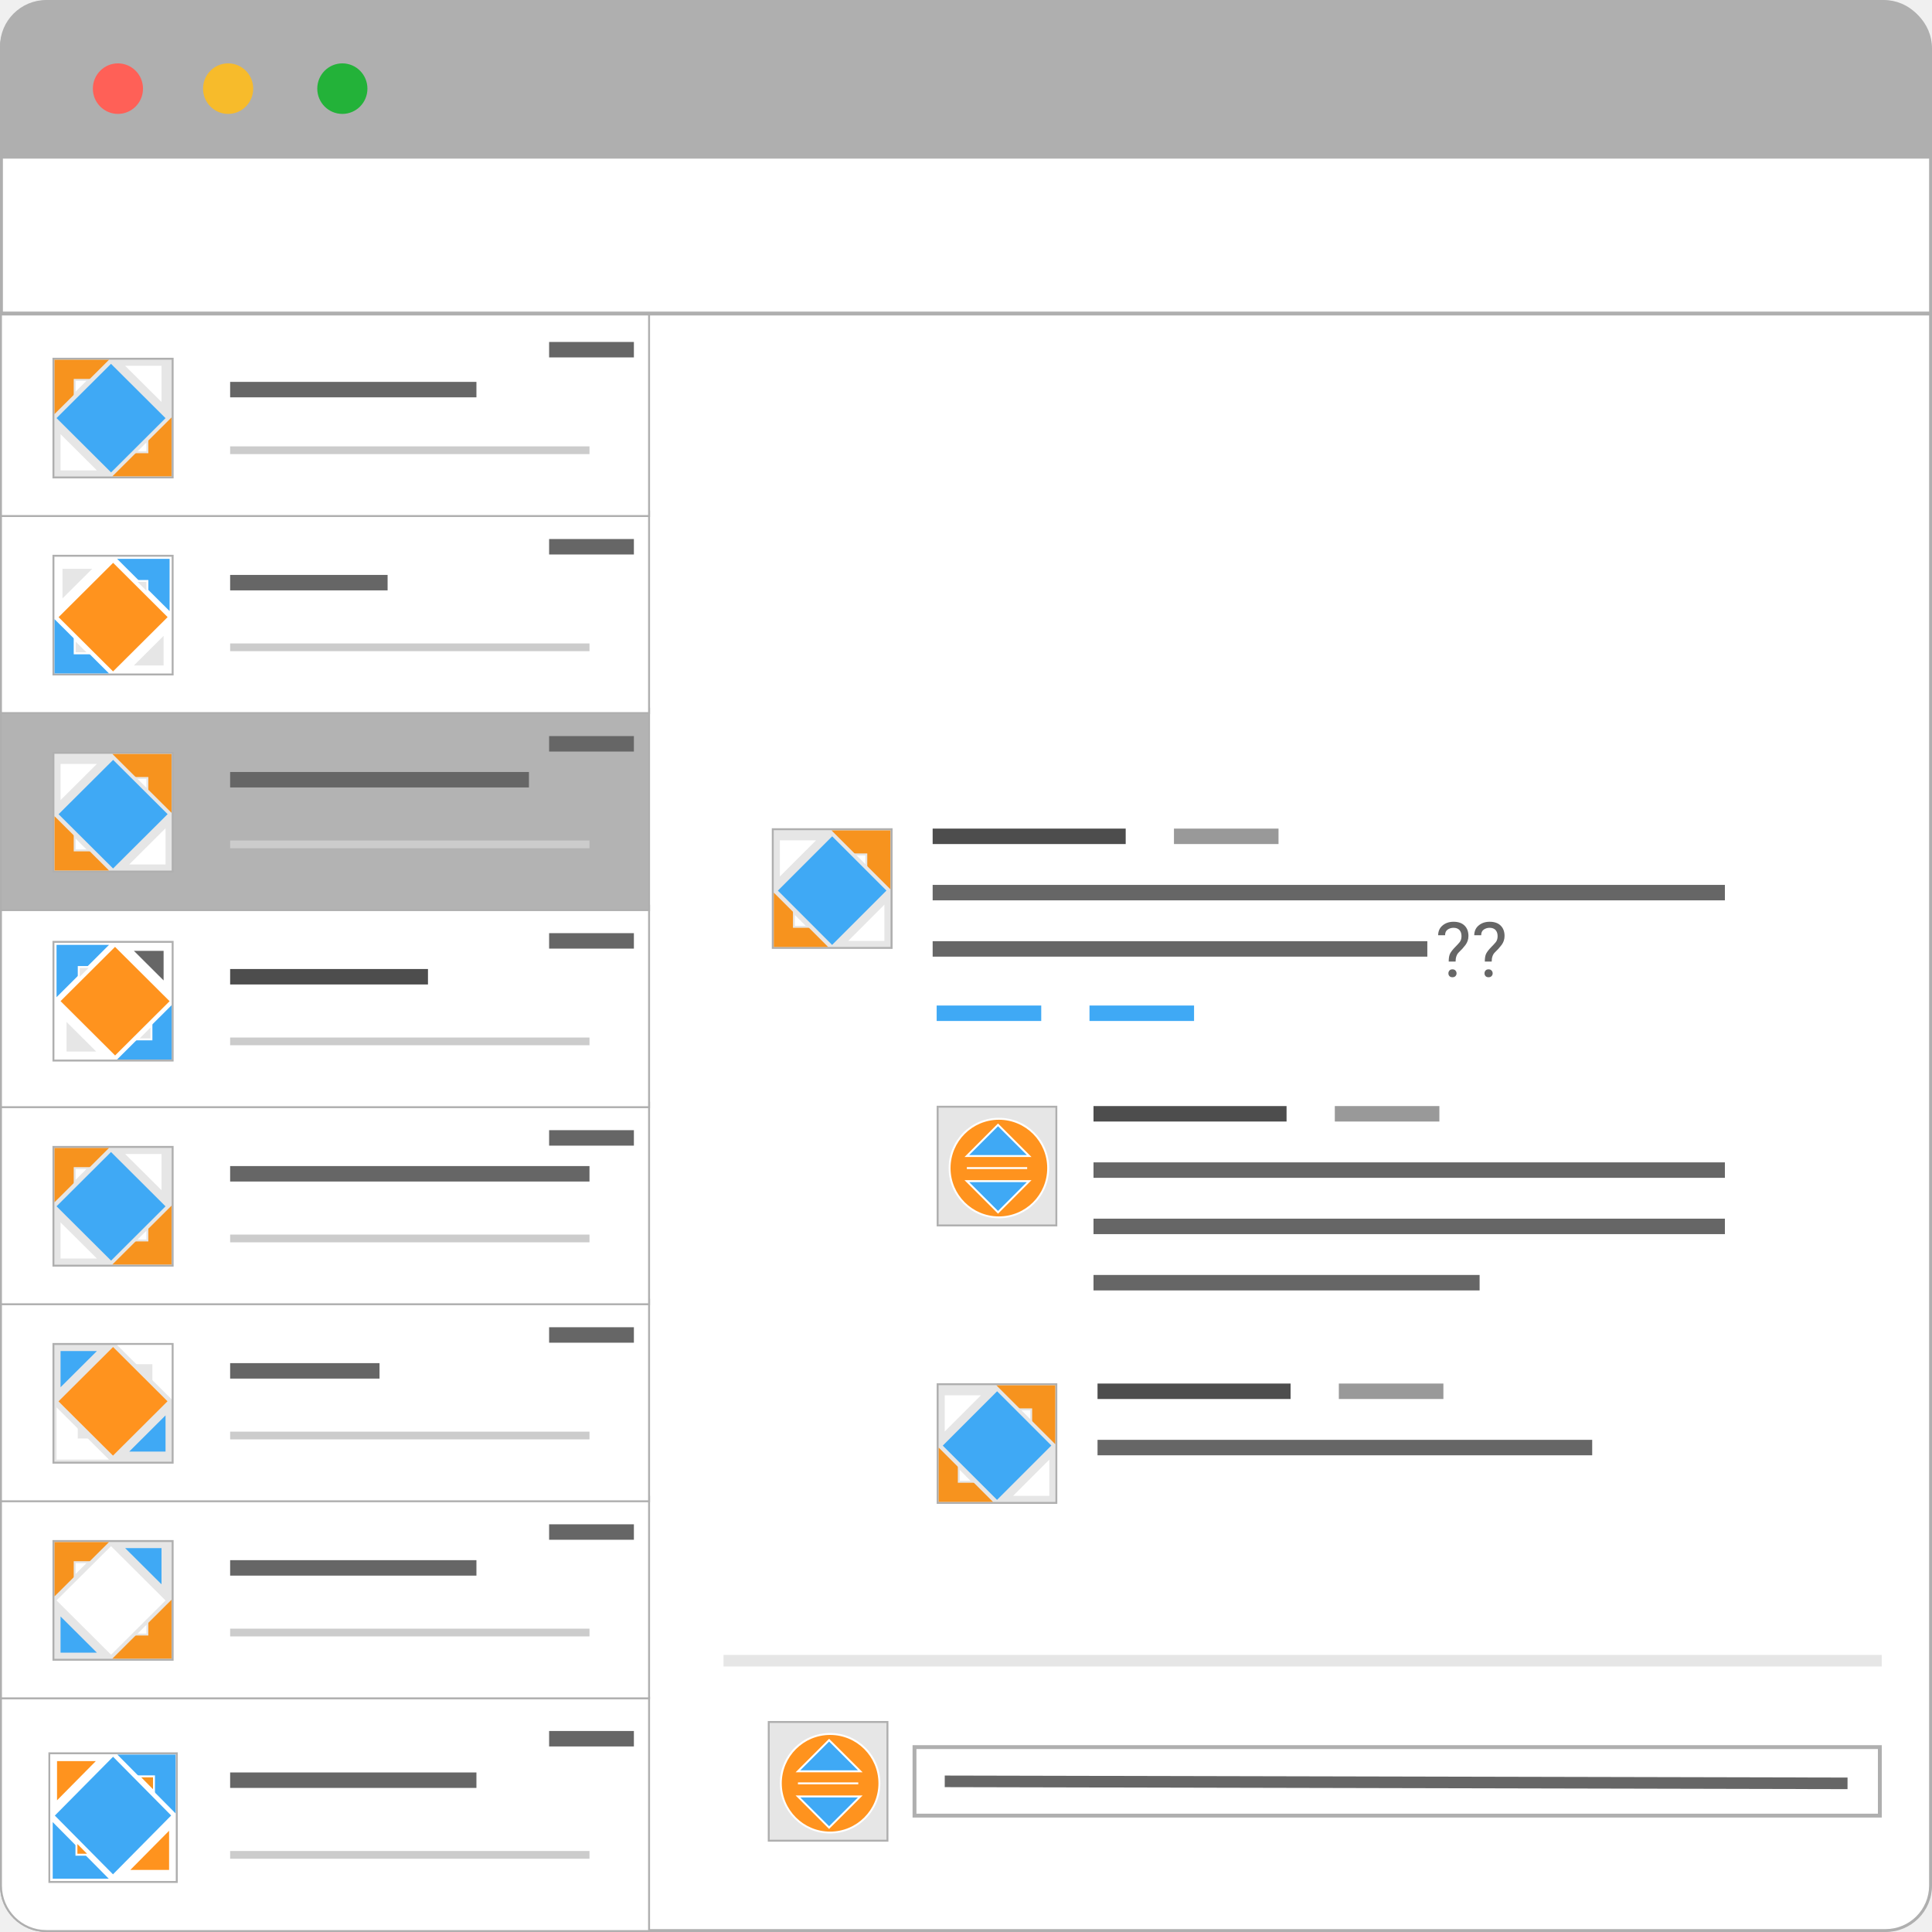
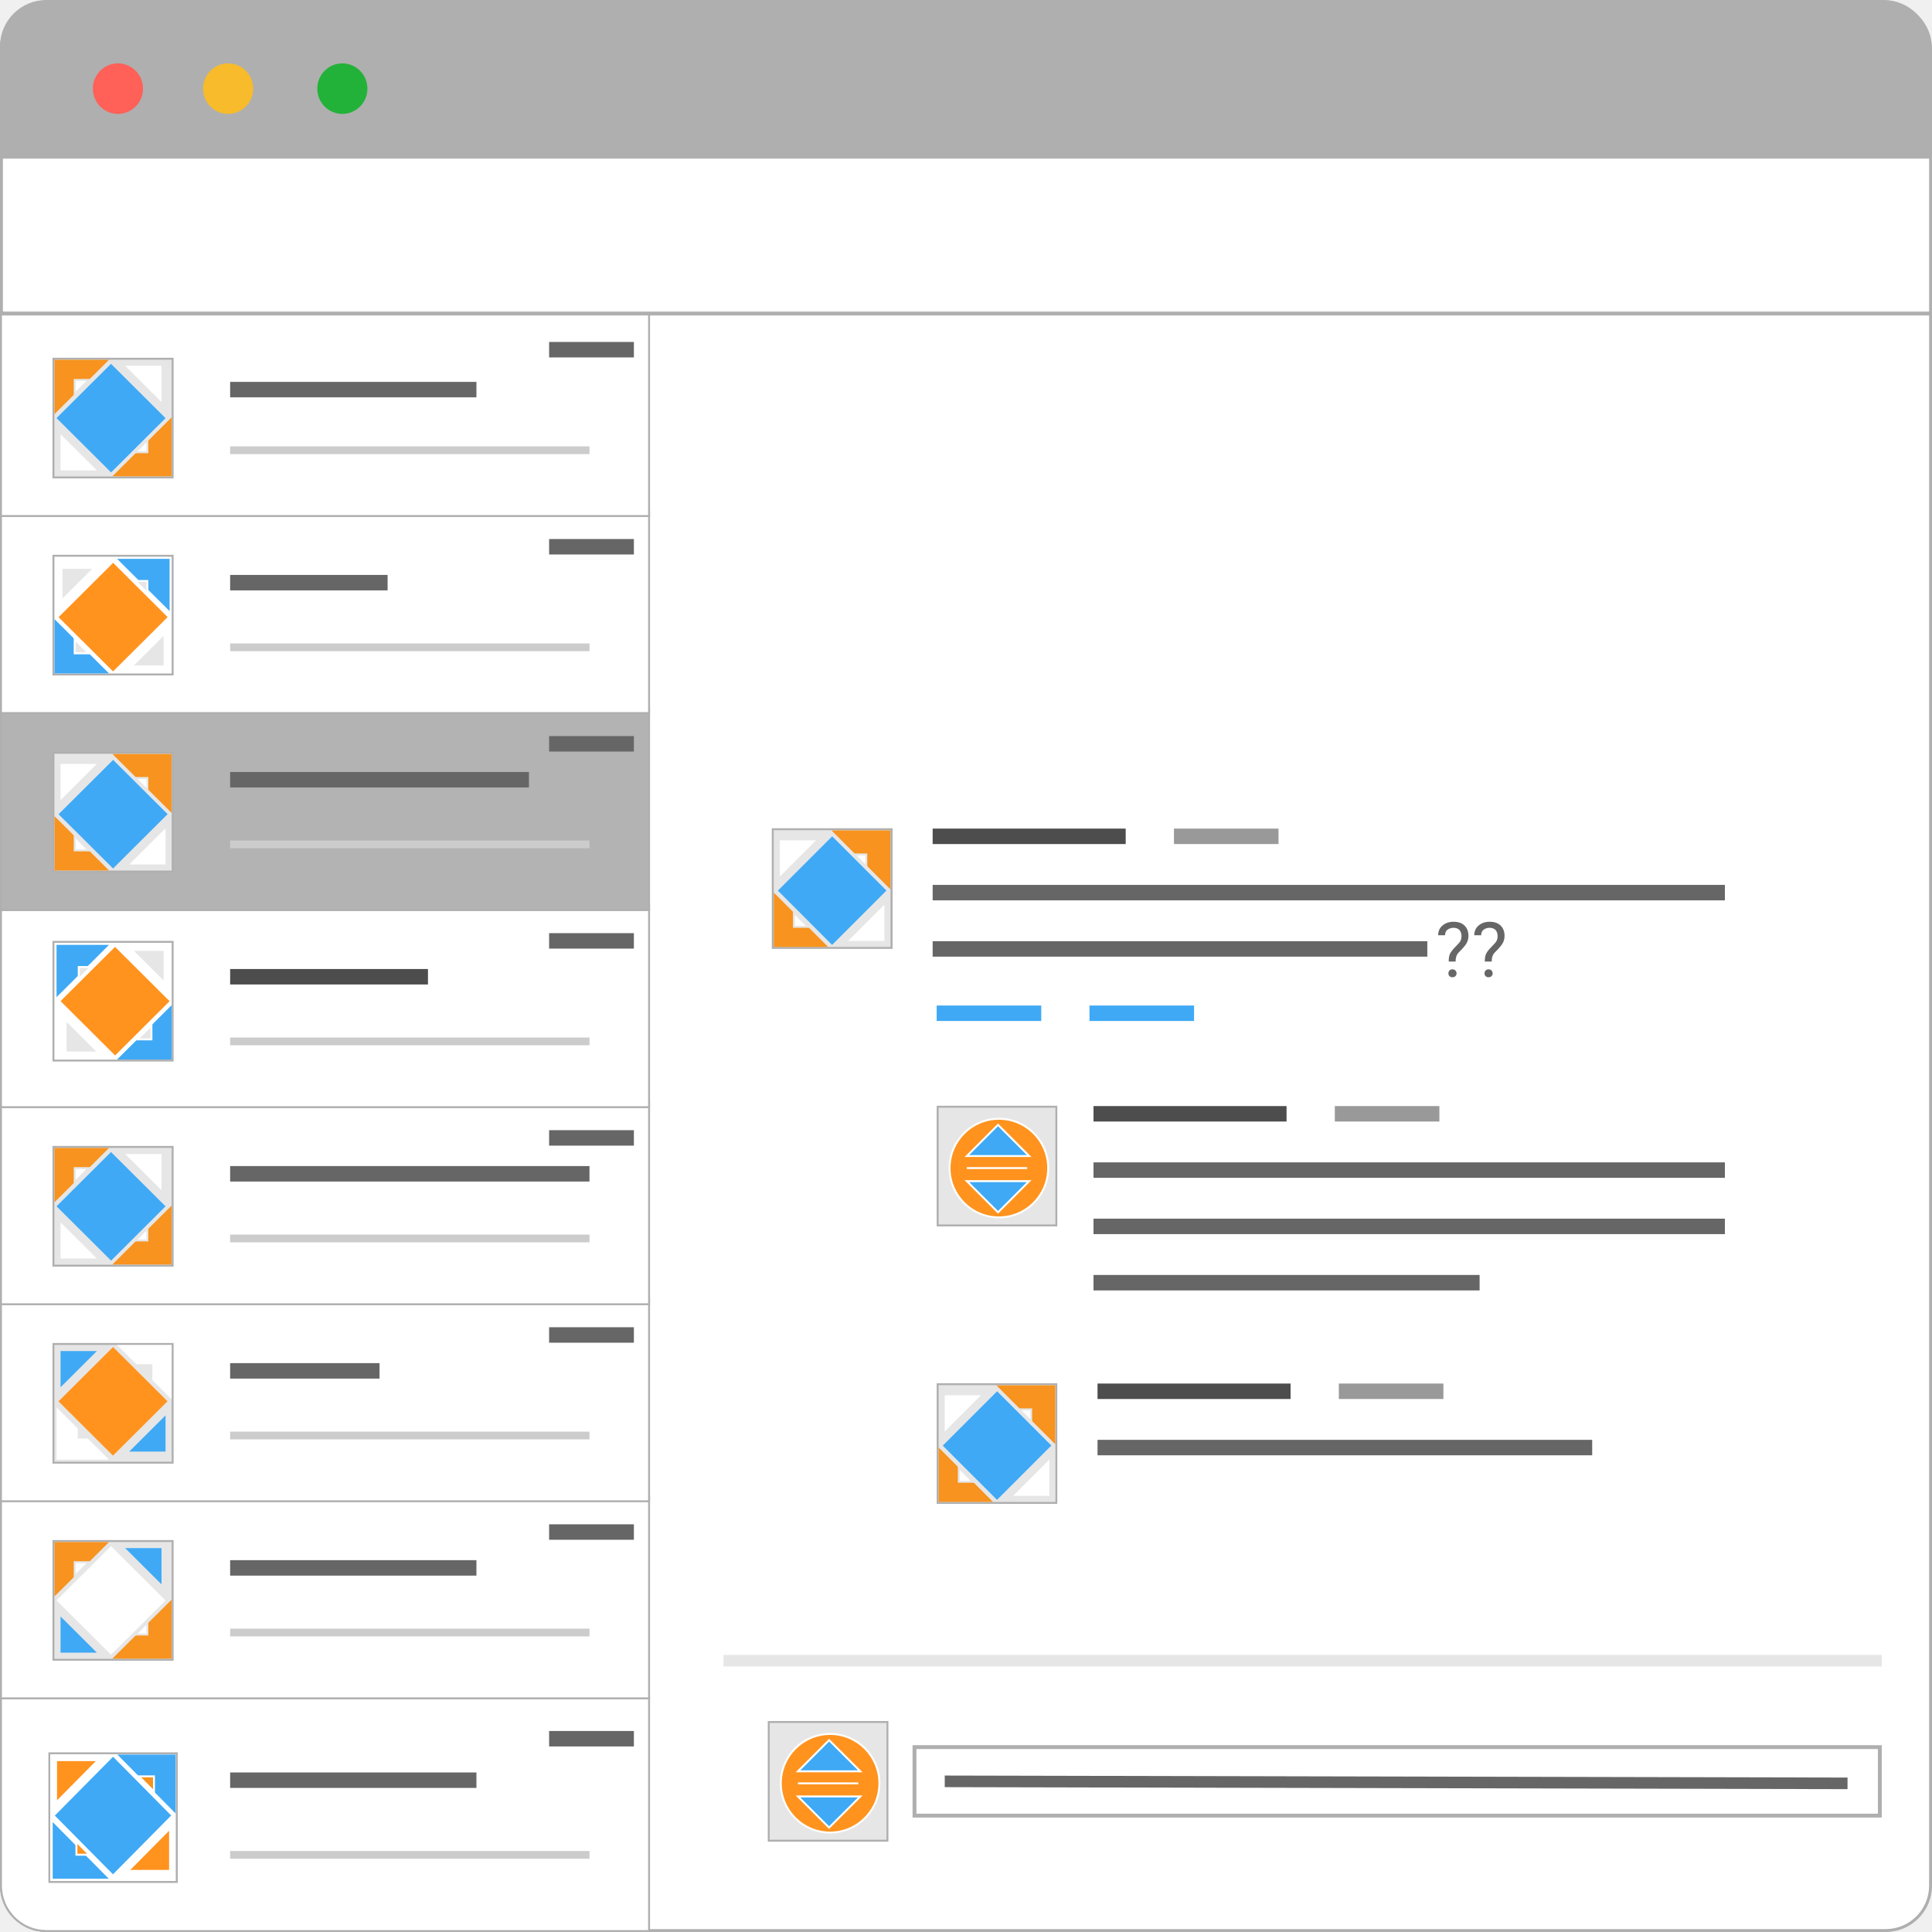
<svg xmlns="http://www.w3.org/2000/svg" viewBox="0 0 500 500">
  <defs>
-     <style>.cls-1,.cls-17{fill:#fff}.cls-2{fill:#afafaf}.cls-11,.cls-12,.cls-13,.cls-15,.cls-17,.cls-18,.cls-19,.cls-21,.cls-22,.cls-27,.cls-31,.cls-32{stroke-miterlimit:10}.cls-31,.cls-7{fill:#3fa9f5}.cls-15,.cls-16{fill:#f7931e}.cls-19,.cls-21,.cls-31,.cls-32{stroke:#fff}.cls-17,.cls-18,.cls-19,.cls-31,.cls-32{stroke-width:.5px}.cls-9{fill:#ff931e}.cls-11{fill:#666}.cls-11,.cls-13{stroke:#666}.cls-11,.cls-13,.cls-22,.cls-27{stroke-width:4px}.cls-12,.cls-13,.cls-22,.cls-27{fill:#757272}.cls-12{stroke:#ccc;stroke-width:2px}.cls-14,.cls-18,.cls-19,.cls-21{fill:#e6e6e6}.cls-15{stroke:#f7931e}.cls-17,.cls-18{stroke:#e6e6e6}.cls-22{stroke:#4d4d4d}.cls-32{fill:none}.cls-27{stroke:#999}</style>
+     <style>.cls-1,.cls-17,.cls-6{fill:#fff;}.cls-2{fill:#afafaf;}.cls-3{fill:#23b239;}.cls-4{fill:#ff6057;}.cls-5{fill:#f7bb2b;}.cls-6{stroke:#afafaf;}.cls-10,.cls-11,.cls-12,.cls-13,.cls-15,.cls-17,.cls-18,.cls-19,.cls-20,.cls-21,.cls-23,.cls-24,.cls-25,.cls-26,.cls-28,.cls-29,.cls-30,.cls-31,.cls-6,.cls-8{stroke-miterlimit:10;}.cls-30,.cls-7{fill:#3fa9f5;}.cls-15,.cls-16,.cls-8{fill:#f7931e;}.cls-10,.cls-19,.cls-20,.cls-30,.cls-31,.cls-8{stroke:#fff;}.cls-10,.cls-17,.cls-18,.cls-19,.cls-30,.cls-31,.cls-8{stroke-width:0.5px;}.cls-10,.cls-9{fill:#ff931e;}.cls-11,.cls-25,.cls-27{fill:#666;}.cls-11,.cls-13,.cls-23,.cls-25{stroke:#666;}.cls-11,.cls-13,.cls-21,.cls-23,.cls-26,.cls-28,.cls-29{stroke-width:4px;}.cls-12,.cls-13,.cls-21,.cls-26,.cls-28{fill:#757272;}.cls-12{stroke:#ccc;stroke-width:2px;}.cls-14,.cls-18,.cls-19,.cls-20{fill:#e6e6e6;}.cls-15{stroke:#f7931e;}.cls-17,.cls-18,.cls-24{stroke:#e6e6e6;}.cls-21,.cls-29{stroke:#4d4d4d;}.cls-22{fill:#b3b3b3;}.cls-23,.cls-29{fill:#4d4d4d;}.cls-24,.cls-31{fill:none;}.cls-24,.cls-25{stroke-width:3px;}.cls-26{stroke:#999;}.cls-27{font-size:19.77px;font-family:Roboto-Regular, Roboto;}.cls-28{stroke:#3fa9f5;}</style>
  </defs>
  <g id="Background_3" data-name="Background 3">
-     <path class="cls-1" d="M12 .9h476a11.62 11.62 0 0 1 11.62 11.62V488A11.62 11.62 0 0 1 488 499.63H12A11.63 11.63 0 0 1 .38 488V12.53A11.63 11.63 0 0 1 12 .9z" />
-     <path class="cls-2" d="M488 1.28a11.26 11.26 0 0 1 11.25 11.25V488A11.26 11.26 0 0 1 488 499.25H12A11.26 11.26 0 0 1 .75 488V12.53A11.26 11.26 0 0 1 12 1.28h476m0-.75H12a12 12 0 0 0-12 12V488a12 12 0 0 0 12 12h476a12 12 0 0 0 12-12V12.53a12 12 0 0 0-12-12z" />
-     <path class="cls-2" d="M499.48 41.05H0V12A12 12 0 0 1 12 0h475.48a12 12 0 0 1 12 12z" />
-     <ellipse cx="88.6" cy="22.94" rx="6.49" ry="6.54" fill="#23b239" />
-     <ellipse cx="30.52" cy="22.94" rx="6.49" ry="6.54" fill="#ff6057" />
-     <ellipse cx="59.04" cy="22.94" rx="6.49" ry="6.54" fill="#f7bb2b" />
-     <path stroke-miterlimit="10" stroke="#afafaf" fill="#fff" d="M0 81.14h499.48" />
-     <path class="cls-1" d="M12 499.75A11.76 11.76 0 0 1 .25 488v-48.59H168v60.34z" />
-     <path class="cls-2" d="M167.73 439.66v59.84H12A11.51 11.51 0 0 1 .5 488v-48.34h167.23m.5-.5H0V488a12 12 0 0 0 12 12h156.23v-60.84z" />
-     <path class="cls-1" d="M12.78 453.77h32.96v33.3H12.78z" />
-     <path class="cls-2" d="M45.49 454v32.8H13V454h32.49m.5-.5H12.53v33.8H46v-33.8z" />
-     <path class="cls-7" d="M28.14 486.2l-14.5-14.65v14.65h14.5zm2.23-32.12l15.06 15.22v-15.22H30.37z" />
-     <path stroke-width=".5" stroke="#fff" fill="#f7931e" stroke-miterlimit="10" d="M35.95 459.72l3.9 3.94v-3.94h-3.9z" />
-     <path class="cls-7" d="M43.8 469.34l-14.54-14.69-15.07 15.22 15.05 15.2 15.06-15.22-.5-.51z" />
-     <path class="cls-9" d="M14.76 465.92l10.04-10.15H14.76v10.15zm29 7.88l-10.04 10.14h10.04V473.8z" />
-     <path fill="#ff931e" stroke-width=".5" stroke="#fff" stroke-miterlimit="10" d="M23.12 480l-3.34-3.38V480h3.34z" />
-     <path class="cls-11" d="M59.56 460.71h63.74" />
-     <path class="cls-12" d="M59.56 480.04h93" />
-     <path class="cls-13" d="M142.11 449.98h21.94" />
-     <path class="cls-1" d="M.25 387.37h167.73v52.16H.25z" />
-     <path class="cls-2" d="M167.73 387.62v51.66H.5v-51.66h167.23m.5-.5H0v52.66h168.23v-52.66z" />
-     <path class="cls-14" d="M13.83 398.82h30.85v30.72H13.83z" />
-     <path class="cls-2" d="M44.43 399.07v30.22H14.08v-30.22h30.35m.5-.5H13.58v31.22h31.35v-31.22z" />
-     <path class="cls-15" d="M43.89 415.22L30.3 428.75h13.59v-13.53z" />
-     <path class="cls-16" d="M14.11 413.14l14.1-14.05h-14.1v14.05z" />
-     <path class="cls-17" d="M19.33 407.93l3.66-3.64h-3.66v3.64z" />
-     <path class="cls-1" d="M28.26 400.61l-13.63 13.57 14.12 14.06 14.09-14.04-14.11-14.06-.47.47z" />
-     <path class="cls-7" d="M25.08 427.71l-9.41-9.37v9.37h9.41zm7.31-27.06l9.41 9.37v-9.37h-9.41z" />
-     <path class="cls-17" d="M38.14 419.9l-3.13 3.12h3.13v-3.12z" />
-     <path class="cls-11" d="M59.56 405.77h63.74" />
-     <path class="cls-12" d="M59.56 422.5h93" />
-     <path class="cls-13" d="M142.11 396.49h21.94" />
-     <path class="cls-1" d="M.25 336.37h167.73v52.16H.25z" />
-     <path class="cls-2" d="M167.73 336.62v51.66H.5v-51.66h167.23m.5-.5H0v52.66h168.23v-52.66z" />
-     <path class="cls-14" d="M13.83 347.82h30.85v30.72H13.83z" />
-     <path class="cls-2" d="M44.43 348.07v30.22H14.08v-30.22h30.35m.5-.5H13.58v31.22h31.35v-31.22z" />
-     <path class="cls-1" d="M28.21 377.75l-13.58-13.53v13.53h13.58zm2.09-29.66l14.11 14.05v-14.05H30.3z" />
-     <path class="cls-18" d="M35.53 353.3l3.66 3.64v-3.64h-3.66z" />
-     <path class="cls-9" d="M42.88 362.18l-13.62-13.57-14.12 14.06 14.1 14.04 14.11-14.06-.47-.47z" />
-     <path class="cls-7" d="M15.67 359.02l9.41-9.37h-9.41v9.37zm27.17 7.28l-9.4 9.37h9.4v-9.37z" />
-     <path class="cls-18" d="M23.51 372.03l-3.13-3.12v3.12h3.13z" />
-     <path class="cls-11" d="M59.56 354.78h38.66" />
-     <path class="cls-12" d="M59.56 371.51h93" />
-     <path class="cls-13" d="M142.11 345.49h21.94" />
-     <path class="cls-1" d="M.25 285.38h167.73v52.16H.25z" />
-     <path class="cls-2" d="M167.73 285.63v51.66H.5v-51.66h167.23m.5-.5H0v52.66h168.23v-52.66z" />
-     <path class="cls-14" d="M13.83 296.82h30.85v30.72H13.83z" />
-     <path class="cls-2" d="M44.43 297.07v30.23H14.08v-30.23h30.35m.5-.5H13.58v31.23h31.35v-31.23z" />
-     <path class="cls-15" d="M43.89 313.23L30.3 326.75h13.59v-13.52z" />
-     <path class="cls-16" d="M14.11 311.14l14.1-14.05h-14.1v14.05z" />
-     <path class="cls-17" d="M19.33 305.94l3.66-3.64h-3.66v3.64z" />
-     <path class="cls-7" d="M28.26 298.61l-13.63 13.58 14.12 14.06 14.09-14.05-14.11-14.06-.47.47z" />
-     <path class="cls-1" d="M25.08 325.71l-9.41-9.36v9.36h9.41zm7.31-27.06l9.41 9.37v-9.37h-9.41z" />
-     <path class="cls-17" d="M38.14 317.91l-3.13 3.12h3.13v-3.12z" />
-     <path class="cls-11" d="M59.56 303.78h93" />
-     <path class="cls-12" d="M59.56 320.51h93" />
-     <path class="cls-13" d="M142.11 294.49h21.94" />
-     <path class="cls-1" d="M.25 234.38h167.73v52.16H.25z" />
-     <path class="cls-2" d="M167.73 234.63v51.66H.5v-51.66h167.23m.5-.5H0v52.66h168.23v-52.66z" />
-     <path class="cls-1" d="M13.83 243.75h30.85v30.72H13.83z" />
-     <path class="cls-2" d="M44.43 244v30.22H14.08V244h30.35m.5-.5H13.58v31.22h31.35V243.5z" />
-     <path class="cls-7" d="M14.63 258.07l13.58-13.53H14.63v13.53zm29.78 2.08L30.3 274.2h14.11v-14.05z" />
-     <path class="cls-19" d="M39.19 265.35l-3.66 3.64h3.66v-3.64z" />
-     <path class="cls-9" d="M30.26 272.68l13.63-13.57-14.12-14.06-14.1 14.04 14.12 14.06.47-.47z" />
-     <path fill="#666" stroke="#fff" stroke-miterlimit="10" d="M33.44 245.58l9.4 9.36v-9.36h-9.4z" />
-     <path class="cls-21" d="M26.12 272.64l-9.4-9.37v9.37h9.4z" />
-     <path class="cls-19" d="M20.38 253.38l3.13-3.12h-3.13v3.12z" />
-     <path class="cls-22" d="M59.56 252.78h51.2" />
-     <path class="cls-12" d="M59.56 269.51h93" />
-     <path class="cls-13" d="M142.11 243.5h21.94" />
-     <path fill="#b3b3b3" d="M.25 183.38h167.73v52.16H.25z" />
-     <path class="cls-2" d="M167.73 183.63v51.66H.5v-51.66h167.23m.5-.5H0v52.66h168.23v-52.66z" />
-     <path class="cls-14" d="M13.83 194.83h30.85v30.72H13.83z" />
-     <path class="cls-2" d="M44.43 195.08v30.22H14.08v-30.22h30.35m.5-.5H13.58v31.22h31.35v-31.22z" />
-     <path class="cls-15" d="M30.3 195.62l13.59 13.53v-13.53H30.3z" />
-     <path class="cls-16" d="M28.21 225.28l-14.1-14.05v14.05h14.1z" />
-     <path class="cls-17" d="M22.99 220.08l-3.66-3.64v3.64h3.66z" />
-     <path class="cls-7" d="M15.63 211.19l13.63 13.57 14.12-14.06-14.1-14.04-14.12 14.06.47.47z" />
-     <path class="cls-1" d="M42.84 214.35l-9.4 9.37h9.4v-9.37zm-27.17-7.28l9.41-9.37h-9.41v9.37z" />
-     <path class="cls-17" d="M35.01 201.34l3.13 3.13v-3.13h-3.13z" />
-     <path fill="#4d4d4d" stroke-width="4" stroke="#666" stroke-miterlimit="10" d="M59.56 201.79h77.33" />
-     <path class="cls-12" d="M59.56 218.52h93" />
-     <path class="cls-13" d="M142.11 192.5h21.94" />
-     <path class="cls-1" d="M.25 132.38h167.73v52.16H.25z" />
-     <path class="cls-2" d="M167.73 132.63v51.66H.5v-51.66h167.23m.5-.5H0v52.66h168.23v-52.66z" />
-     <path class="cls-1" d="M13.83 143.83h30.85v30.72H13.83z" />
-     <path class="cls-2" d="M44.43 144.08v30.22H14.08v-30.22h30.35m.5-.5H13.58v31.22h31.35v-31.22z" />
-     <path class="cls-7" d="M30.3 144.62l13.59 13.53v-13.53H30.3zm-2.09 29.66l-14.1-14.04v14.04h14.1z" />
-     <path class="cls-19" d="M22.99 169.08l-3.66-3.64v3.64h3.66z" />
-     <path class="cls-9" d="M15.63 160.19l13.63 13.57 14.12-14.05-14.1-14.05-14.12 14.06.47.47z" />
-     <path class="cls-21" d="M42.84 163.36l-9.4 9.36h9.4v-9.36zm-27.17-7.29l9.41-9.36h-9.41v9.36z" />
-     <path class="cls-19" d="M35.01 150.35l3.13 3.12v-3.12h-3.13z" />
-     <path class="cls-11" d="M59.56 150.79h40.75" />
-     <path class="cls-12" d="M59.56 167.52h93" />
-     <path class="cls-13" d="M142.11 141.5h21.94" />
-     <path class="cls-1" d="M.25 81.39h167.73v52.16H.25z" />
-     <path class="cls-2" d="M167.73 81.64v51.66H.5V81.64h167.23m.5-.5H0v52.66h168.23V81.14z" />
-     <path class="cls-14" d="M13.83 92.84h30.85v30.72H13.83z" />
-     <path class="cls-2" d="M44.43 93.09v30.22H14.08V93.09h30.35m.5-.5H13.58v31.22h31.35V92.59z" />
-     <path class="cls-15" d="M43.89 109.24L30.3 122.77h13.59v-13.53z" />
-     <path class="cls-16" d="M14.11 107.16l14.1-14.05h-14.1v14.05z" />
-     <path class="cls-17" d="M19.33 101.95l3.66-3.64h-3.66v3.64z" />
-     <path class="cls-7" d="M28.26 94.63L14.63 108.2l14.12 14.06 14.09-14.04-14.11-14.06-.47.47z" />
-     <path class="cls-1" d="M25.08 121.73l-9.41-9.37v9.37h9.41zm7.31-27.06l9.41 9.36v-9.36h-9.41z" />
-     <path class="cls-17" d="M38.14 113.92l-3.13 3.12h3.13v-3.12z" />
-     <path class="cls-11" d="M59.56 100.83h63.74" />
-     <path class="cls-12" d="M59.56 116.52h93" />
-     <path class="cls-13" d="M142.11 90.5h21.94" />
-     <path stroke-width="3" fill="none" stroke="#e6e6e6" stroke-miterlimit="10" d="M187.25 429.79h299.74" />
-     <path class="cls-14" d="M198.95 445.65h30.72v30.72h-30.72z" />
-     <path class="cls-2" d="M229.42 445.9v30.22H199.2V445.9h30.22m.5-.5H198.7v31.22h31.22V445.4z" />
-     <path class="cls-1" d="M236.67 452.15h249.82v17.73H236.67z" />
-     <path class="cls-2" d="M486 452.65v16.73H237.17v-16.73H486m1-1H236.17v18.73H487v-18.73z" />
-     <path stroke-width="3" stroke="#666" fill="#666" stroke-miterlimit="10" d="M244.5 461.01l233.64.52" />
-     <path class="cls-14" d="M199.99 214.6h30.72v30.72h-30.72z" />
-     <path class="cls-2" d="M230.47 214.85v30.22h-30.23v-30.22h30.22m.5-.5h-31.22v31.22H231v-31.22z" />
-     <path class="cls-15" d="M216.4 215.4l13.53 13.53V215.4H216.4z" />
-     <path class="cls-16" d="M214.31 245.06l-14.05-14.05v14.05h14.05z" />
-     <path class="cls-17" d="M209.11 239.85l-3.64-3.64v3.64h3.64z" />
-     <path class="cls-7" d="M201.78 230.96l13.57 13.58 14.06-14.06-14.04-14.04-14.06 14.06.47.46z" />
-     <path class="cls-1" d="M228.88 234.13l-9.36 9.37h9.36v-9.37zm-27.06-7.29l9.37-9.36h-9.37v9.36z" />
-     <path class="cls-17" d="M221.08 221.12l3.12 3.12v-3.12h-3.12z" />
-     <path class="cls-22" d="M241.37 216.44h49.96" />
-     <path class="cls-27" d="M303.82 216.44h27.06" />
-     <path class="cls-13" d="M241.37 231.01H446.4m-205.03 14.57h128.02" />
-     <text transform="translate(371.47 252.8)" font-size="19.77" font-family="Roboto-Regular,Roboto" fill="#666">??</text>
-     <path d="M242.41 262.23h27.06m12.49 0h27.06" stroke="#3fa9f5" fill="#757272" stroke-width="4" stroke-miterlimit="10" />
-     <path fill="#4d4d4d" stroke="#4d4d4d" stroke-width="4" stroke-miterlimit="10" d="M283 288.25h49.96" />
-     <path class="cls-11" d="M283 302.82h163.4" />
-     <path class="cls-13" d="M283 317.39h163.4M283 331.96h99.92" />
-     <path class="cls-14" d="M242.66 358.23h30.72v30.72h-30.72z" />
-     <path class="cls-2" d="M273.14 358.48v30.22h-30.23v-30.22h30.22m.5-.5h-31.22v31.22h31.22V358z" />
-     <path class="cls-15" d="M259.07 359.02l13.53 13.53v-13.53h-13.53z" />
-     <path class="cls-16" d="M256.98 388.68l-14.05-14.05v14.05h14.05z" />
-     <path class="cls-17" d="M251.78 383.48l-3.64-3.65v3.65h3.64z" />
-     <path class="cls-7" d="M244.45 374.59l13.58 13.57 14.06-14.06-14.04-14.04-14.06 14.06.46.47z" />
-     <path class="cls-1" d="M271.56 377.75l-9.37 9.37h9.37v-9.37zm-27.06-7.28l9.36-9.37h-9.36v9.37z" />
-     <path class="cls-17" d="M263.75 364.74l3.12 3.13v-3.13h-3.12z" />
-     <path class="cls-22" d="M284.04 360.06H334" />
-     <path class="cls-27" d="M346.49 360.06h27.06" />
-     <path class="cls-13" d="M284.04 374.63h128.02" />
-     <path class="cls-27" d="M345.45 288.25h27.06" />
-     <path class="cls-9" d="M214.83 474.29a12.76 12.76 0 1 1 12.76-12.76 12.77 12.77 0 0 1-12.76 12.76z" />
-     <path class="cls-1" d="M214.83 449a12.51 12.51 0 1 1-12.51 12.51A12.52 12.52 0 0 1 214.83 449m0-.5a13 13 0 1 0 13 13 13 13 0 0 0-13-13z" />
-     <path class="cls-31" d="M206.51 458.41h16.13l-8.07-8.06-8.06 8.06zm16.13 6.51h-16.13l8.06 8.06 8.07-8.06z" />
-     <path class="cls-32" d="M206.51 461.53h15.61" />
-     <path class="cls-14" d="M242.66 286.42h30.72v30.72h-30.72z" />
-     <path class="cls-2" d="M273.14 286.67v30.22h-30.23v-30.22h30.22m.5-.5h-31.22v31.22h31.22v-31.22z" />
-     <path class="cls-9" d="M258.55 315.06a12.76 12.76 0 1 1 12.75-12.76 12.77 12.77 0 0 1-12.75 12.76z" />
-     <path class="cls-1" d="M258.55 289.79A12.51 12.51 0 1 1 246 302.3a12.52 12.52 0 0 1 12.51-12.51m0-.5a13 13 0 1 0 13 13 13 13 0 0 0-13-13z" />
-     <path class="cls-31" d="M250.22 299.18h16.13l-8.06-8.07-8.07 8.07zm16.13 6.5h-16.13l8.07 8.07 8.06-8.07z" />
-     <path class="cls-32" d="M250.22 302.3h15.61" />
+     <path class="cls-1" d="M12,.9H488a11.62,11.62,0,0,1,11.62,11.62V488A11.62,11.62,0,0,1,488,499.63H12A11.63,11.63,0,0,1,.38,488V12.53A11.63,11.63,0,0,1,12,.9Z" />
+     <path class="cls-2" d="M488,1.28a11.26,11.26,0,0,1,11.25,11.25V488A11.26,11.26,0,0,1,488,499.25H12A11.26,11.26,0,0,1,.75,488V12.53A11.26,11.26,0,0,1,12,1.28H488m0-.75H12a12,12,0,0,0-12,12V488a12,12,0,0,0,12,12H488a12,12,0,0,0,12-12V12.53a12,12,0,0,0-12-12Z" />
+     <path class="cls-2" d="M499.48,41.05H0V12A12,12,0,0,1,12,0H487.48a12,12,0,0,1,12,12Z" />
+     <ellipse class="cls-3" cx="88.6" cy="22.94" rx="6.49" ry="6.54" />
+     <ellipse class="cls-4" cx="30.52" cy="22.94" rx="6.49" ry="6.54" />
+     <ellipse class="cls-5" cx="59.04" cy="22.94" rx="6.49" ry="6.54" />
+     <line class="cls-6" y1="81.14" x2="499.48" y2="81.14" />
+     <path class="cls-1" d="M12,499.75A11.76,11.76,0,0,1,.25,488V439.41H168v60.34Z" />
+     <path class="cls-2" d="M167.73,439.66V499.5H12A11.51,11.51,0,0,1,.5,488V439.66H167.73m.5-.5H0V488a12,12,0,0,0,12,12H168.23V439.16Z" />
+     <rect class="cls-1" x="12.78" y="453.77" width="32.96" height="33.3" />
+     <path class="cls-2" d="M45.49,454v32.8H13V454H45.49m.5-.5H12.53v33.8H46v-33.8Z" />
+     <polygon class="cls-7" points="28.14 486.2 13.64 471.55 13.64 486.2 28.14 486.2" />
+     <polygon class="cls-7" points="30.37 454.08 45.43 469.3 45.43 454.08 30.37 454.08" />
+     <polygon class="cls-8" points="35.95 459.72 39.85 463.66 39.85 459.72 35.95 459.72" />
+     <polygon class="cls-7" points="43.8 469.34 29.26 454.65 14.19 469.87 29.24 485.07 44.3 469.85 43.8 469.34" />
+     <polygon class="cls-9" points="14.76 465.92 24.8 455.77 14.76 455.77 14.76 465.92" />
+     <polygon class="cls-9" points="43.76 473.8 33.72 483.94 43.76 483.94 43.76 473.8" />
+     <polygon class="cls-10" points="23.12 480 19.78 476.62 19.78 480 23.12 480" />
+     <line class="cls-11" x1="59.56" y1="460.71" x2="123.3" y2="460.71" />
+     <line class="cls-12" x1="59.56" y1="480.04" x2="152.56" y2="480.04" />
+     <line class="cls-13" x1="142.11" y1="449.98" x2="164.05" y2="449.98" />
+     <rect class="cls-1" x="0.25" y="387.37" width="167.73" height="52.16" />
+     <path class="cls-2" d="M167.73,387.62v51.66H.5V387.62H167.73m.5-.5H0v52.66H168.23V387.12Z" />
+     <rect class="cls-14" x="13.83" y="398.82" width="30.85" height="30.72" />
+     <path class="cls-2" d="M44.43,399.07v30.22H14.08V399.07H44.43m.5-.5H13.58v31.22H44.93V398.57Z" />
+     <polygon class="cls-15" points="43.89 415.22 30.3 428.75 43.89 428.75 43.89 415.22" />
+     <polygon class="cls-16" points="14.11 413.14 28.21 399.09 14.11 399.09 14.11 413.14" />
+     <polygon class="cls-17" points="19.33 407.93 22.99 404.29 19.33 404.29 19.33 407.93" />
+     <polygon class="cls-1" points="28.26 400.61 14.63 414.18 28.75 428.24 42.84 414.2 28.73 400.14 28.26 400.61" />
+     <polygon class="cls-7" points="25.08 427.71 15.67 418.34 15.67 427.71 25.08 427.71" />
+     <polygon class="cls-7" points="32.39 400.65 41.8 410.02 41.8 400.65 32.39 400.65" />
+     <polygon class="cls-17" points="38.14 419.9 35.01 423.02 38.14 423.02 38.14 419.9" />
+     <line class="cls-11" x1="59.56" y1="405.77" x2="123.3" y2="405.77" />
+     <line class="cls-12" x1="59.56" y1="422.5" x2="152.56" y2="422.5" />
+     <line class="cls-13" x1="142.11" y1="396.49" x2="164.05" y2="396.49" />
+     <rect class="cls-1" x="0.25" y="336.37" width="167.73" height="52.16" />
+     <path class="cls-2" d="M167.73,336.62v51.66H.5V336.62H167.73m.5-.5H0v52.66H168.23V336.12Z" />
+     <rect class="cls-14" x="13.83" y="347.82" width="30.85" height="30.72" />
+     <path class="cls-2" d="M44.43,348.07v30.22H14.08V348.07H44.43m.5-.5H13.58v31.22H44.93V347.57Z" />
+     <polygon class="cls-1" points="28.21 377.75 14.63 364.22 14.63 377.75 28.21 377.75" />
+     <polygon class="cls-1" points="30.3 348.09 44.41 362.14 44.41 348.09 30.3 348.09" />
+     <polygon class="cls-18" points="35.53 353.3 39.19 356.94 39.19 353.3 35.53 353.3" />
+     <polygon class="cls-9" points="42.88 362.18 29.26 348.61 15.14 362.67 29.24 376.71 43.35 362.65 42.88 362.18" />
+     <polygon class="cls-7" points="15.67 359.02 25.08 349.65 15.67 349.65 15.67 359.02" />
+     <polygon class="cls-7" points="42.84 366.3 33.44 375.67 42.84 375.67 42.84 366.3" />
+     <polygon class="cls-18" points="23.51 372.03 20.38 368.91 20.38 372.03 23.51 372.03" />
+     <line class="cls-11" x1="59.56" y1="354.78" x2="98.22" y2="354.78" />
+     <line class="cls-12" x1="59.56" y1="371.51" x2="152.56" y2="371.51" />
+     <line class="cls-13" x1="142.11" y1="345.49" x2="164.05" y2="345.49" />
+     <rect class="cls-1" x="0.25" y="285.38" width="167.73" height="52.16" />
+     <path class="cls-2" d="M167.73,285.63v51.66H.5V285.63H167.73m.5-.5H0v52.66H168.23V285.13Z" />
+     <rect class="cls-14" x="13.83" y="296.82" width="30.85" height="30.72" />
+     <path class="cls-2" d="M44.43,297.07V327.3H14.08V297.07H44.43m.5-.5H13.58V327.8H44.93V296.57Z" />
+     <polygon class="cls-15" points="43.89 313.23 30.3 326.75 43.89 326.75 43.89 313.23" />
+     <polygon class="cls-16" points="14.11 311.14 28.21 297.09 14.11 297.09 14.11 311.14" />
+     <polygon class="cls-17" points="19.33 305.94 22.99 302.3 19.33 302.3 19.33 305.94" />
+     <polygon class="cls-7" points="28.26 298.61 14.63 312.19 28.75 326.25 42.84 312.2 28.73 298.14 28.26 298.61" />
+     <polygon class="cls-1" points="25.08 325.71 15.67 316.35 15.67 325.71 25.08 325.71" />
+     <polygon class="cls-1" points="32.39 298.65 41.8 308.02 41.8 298.65 32.39 298.65" />
+     <polygon class="cls-17" points="38.14 317.91 35.01 321.03 38.14 321.03 38.14 317.91" />
+     <line class="cls-11" x1="59.56" y1="303.78" x2="152.56" y2="303.78" />
+     <line class="cls-12" x1="59.56" y1="320.51" x2="152.56" y2="320.51" />
+     <line class="cls-13" x1="142.11" y1="294.49" x2="164.05" y2="294.49" />
+     <rect class="cls-1" x="0.25" y="234.38" width="167.73" height="52.16" />
+     <path class="cls-2" d="M167.73,234.63v51.66H.5V234.63H167.73m.5-.5H0v52.66H168.23V234.13Z" />
+     <rect class="cls-1" x="13.83" y="243.75" width="30.85" height="30.72" />
+     <path class="cls-2" d="M44.43,244v30.22H14.08V244H44.43m.5-.5H13.58v31.22H44.93V243.5Z" />
+     <polygon class="cls-7" points="14.63 258.07 28.21 244.54 14.63 244.54 14.63 258.07" />
+     <polygon class="cls-7" points="44.41 260.15 30.3 274.2 44.41 274.2 44.41 260.15" />
+     <polygon class="cls-19" points="39.19 265.35 35.53 268.99 39.19 268.99 39.19 265.35" />
+     <polygon class="cls-9" points="30.26 272.68 43.89 259.11 29.77 245.05 15.67 259.09 29.79 273.15 30.26 272.68" />
+     <polygon class="cls-20" points="33.44 245.58 42.84 254.94 42.84 245.58 33.44 245.58" />
+     <polygon class="cls-20" points="26.12 272.64 16.72 263.27 16.72 272.64 26.12 272.64" />
+     <polygon class="cls-19" points="20.38 253.38 23.51 250.26 20.38 250.26 20.38 253.38" />
+     <line class="cls-21" x1="59.56" y1="252.78" x2="110.76" y2="252.78" />
+     <line class="cls-12" x1="59.56" y1="269.51" x2="152.56" y2="269.51" />
+     <line class="cls-13" x1="142.11" y1="243.5" x2="164.05" y2="243.5" />
+     <rect class="cls-22" x="0.25" y="183.38" width="167.73" height="52.16" />
+     <path class="cls-2" d="M167.73,183.63v51.66H.5V183.63H167.73m.5-.5H0v52.66H168.23V183.13Z" />
+     <rect class="cls-14" x="13.83" y="194.83" width="30.85" height="30.72" />
+     <path class="cls-2" d="M44.43,195.08V225.3H14.08V195.08H44.43m.5-.5H13.58V225.8H44.93V194.58Z" />
+     <polygon class="cls-15" points="30.3 195.62 43.89 209.15 43.89 195.62 30.3 195.62" />
+     <polygon class="cls-16" points="28.21 225.28 14.11 211.23 14.11 225.28 28.21 225.28" />
+     <polygon class="cls-17" points="22.99 220.08 19.33 216.44 19.33 220.08 22.99 220.08" />
+     <polygon class="cls-7" points="15.63 211.19 29.26 224.76 43.38 210.7 29.28 196.66 15.16 210.72 15.63 211.19" />
+     <polygon class="cls-1" points="42.84 214.35 33.44 223.72 42.84 223.72 42.84 214.35" />
+     <polygon class="cls-1" points="15.67 207.07 25.08 197.7 15.67 197.7 15.67 207.07" />
+     <polygon class="cls-17" points="35.01 201.34 38.14 204.47 38.14 201.34 35.01 201.34" />
+     <line class="cls-23" x1="59.56" y1="201.79" x2="136.89" y2="201.79" />
+     <line class="cls-12" x1="59.56" y1="218.52" x2="152.56" y2="218.52" />
+     <line class="cls-13" x1="142.11" y1="192.5" x2="164.05" y2="192.5" />
+     <rect class="cls-1" x="0.25" y="132.38" width="167.73" height="52.16" />
+     <path class="cls-2" d="M167.73,132.63v51.66H.5V132.63H167.73m.5-.5H0v52.66H168.23V132.13Z" />
+     <rect class="cls-1" x="13.83" y="143.83" width="30.85" height="30.72" />
+     <path class="cls-2" d="M44.43,144.08v30.22H14.08V144.08H44.43m.5-.5H13.58v31.22H44.93V143.58Z" />
+     <polygon class="cls-7" points="30.3 144.62 43.89 158.15 43.89 144.62 30.3 144.62" />
+     <polygon class="cls-7" points="28.21 174.28 14.11 160.24 14.11 174.28 28.21 174.28" />
+     <polygon class="cls-19" points="22.99 169.08 19.33 165.44 19.33 169.08 22.99 169.08" />
+     <polygon class="cls-9" points="15.63 160.19 29.26 173.76 43.38 159.71 29.28 145.66 15.16 159.72 15.63 160.19" />
+     <polygon class="cls-20" points="42.84 163.36 33.44 172.72 42.84 172.72 42.84 163.36" />
+     <polygon class="cls-20" points="15.67 156.07 25.08 146.71 15.67 146.71 15.67 156.07" />
+     <polygon class="cls-19" points="35.01 150.35 38.14 153.47 38.14 150.35 35.01 150.35" />
+     <line class="cls-11" x1="59.56" y1="150.79" x2="100.31" y2="150.79" />
+     <line class="cls-12" x1="59.56" y1="167.52" x2="152.56" y2="167.52" />
+     <line class="cls-13" x1="142.11" y1="141.5" x2="164.05" y2="141.5" />
+     <rect class="cls-1" x="0.25" y="81.39" width="167.73" height="52.16" />
+     <path class="cls-2" d="M167.73,81.64V133.3H.5V81.64H167.73m.5-.5H0V133.8H168.23V81.14Z" />
+     <rect class="cls-14" x="13.83" y="92.84" width="30.85" height="30.72" />
+     <path class="cls-2" d="M44.43,93.09v30.22H14.08V93.09H44.43m.5-.5H13.58v31.22H44.93V92.59Z" />
+     <polygon class="cls-15" points="43.89 109.24 30.3 122.77 43.89 122.77 43.89 109.24" />
+     <polygon class="cls-16" points="14.11 107.16 28.21 93.11 14.11 93.11 14.11 107.16" />
+     <polygon class="cls-17" points="19.33 101.95 22.99 98.31 19.33 98.31 19.33 101.95" />
+     <polygon class="cls-7" points="28.26 94.63 14.63 108.2 28.75 122.26 42.84 108.22 28.73 94.16 28.26 94.63" />
+     <polygon class="cls-1" points="25.08 121.73 15.67 112.36 15.67 121.73 25.08 121.73" />
+     <polygon class="cls-1" points="32.39 94.67 41.8 104.03 41.8 94.67 32.39 94.67" />
+     <polygon class="cls-17" points="38.14 113.92 35.01 117.04 38.14 117.04 38.14 113.92" />
+     <line class="cls-11" x1="59.56" y1="100.83" x2="123.3" y2="100.83" />
+     <line class="cls-12" x1="59.56" y1="116.52" x2="152.56" y2="116.52" />
+     <line class="cls-13" x1="142.11" y1="90.5" x2="164.05" y2="90.5" />
+     <line class="cls-24" x1="187.25" y1="429.79" x2="486.99" y2="429.79" />
+     <rect class="cls-14" x="198.95" y="445.65" width="30.72" height="30.72" />
+     <path class="cls-2" d="M229.42,445.9v30.22H199.2V445.9h30.22m.5-.5H198.7v31.22h31.22V445.4Z" />
+     <rect class="cls-1" x="236.67" y="452.15" width="249.82" height="17.73" />
+     <path class="cls-2" d="M486,452.65v16.73H237.17V452.65H486m1-1H236.17v18.73H487V451.65Z" />
+     <line class="cls-25" x1="244.5" y1="461.01" x2="478.14" y2="461.53" />
+     <rect class="cls-14" x="199.99" y="214.6" width="30.72" height="30.72" />
+     <path class="cls-2" d="M230.47,214.85v30.22H200.24V214.85h30.22m.5-.5H199.74v31.22H231V214.35Z" />
+     <polygon class="cls-15" points="216.4 215.4 229.93 228.93 229.93 215.4 216.4 215.4" />
+     <polygon class="cls-16" points="214.31 245.06 200.26 231.01 200.26 245.06 214.31 245.06" />
+     <polygon class="cls-17" points="209.11 239.85 205.47 236.21 205.47 239.85 209.11 239.85" />
+     <polygon class="cls-7" points="201.78 230.96 215.35 244.54 229.41 230.48 215.37 216.44 201.31 230.5 201.78 230.96" />
+     <polygon class="cls-1" points="228.88 234.13 219.52 243.5 228.88 243.5 228.88 234.13" />
+     <polygon class="cls-1" points="201.82 226.84 211.19 217.48 201.82 217.48 201.82 226.84" />
+     <polygon class="cls-17" points="221.08 221.12 224.2 224.24 224.2 221.12 221.08 221.12" />
+     <line class="cls-21" x1="241.37" y1="216.44" x2="291.33" y2="216.44" />
+     <line class="cls-26" x1="303.82" y1="216.44" x2="330.88" y2="216.44" />
+     <line class="cls-13" x1="241.37" y1="231.01" x2="446.4" y2="231.01" />
+     <line class="cls-13" x1="241.37" y1="245.58" x2="369.39" y2="245.58" />
+     <text class="cls-27" transform="translate(371.47 252.8)">??</text>
+     <line class="cls-28" x1="242.41" y1="262.23" x2="269.47" y2="262.23" />
+     <line class="cls-28" x1="281.96" y1="262.23" x2="309.02" y2="262.23" />
+     <line class="cls-29" x1="283" y1="288.25" x2="332.96" y2="288.25" />
+     <line class="cls-11" x1="283" y1="302.82" x2="446.4" y2="302.82" />
+     <line class="cls-13" x1="283" y1="317.39" x2="446.4" y2="317.39" />
+     <line class="cls-13" x1="283" y1="331.96" x2="382.92" y2="331.96" />
+     <rect class="cls-14" x="242.66" y="358.23" width="30.72" height="30.72" />
+     <path class="cls-2" d="M273.14,358.48V388.7H242.91V358.48h30.22m.5-.5H242.41V389.2h31.22V358Z" />
+     <polygon class="cls-15" points="259.07 359.02 272.6 372.55 272.6 359.02 259.07 359.02" />
+     <polygon class="cls-16" points="256.98 388.68 242.93 374.63 242.93 388.68 256.98 388.68" />
+     <polygon class="cls-17" points="251.78 383.48 248.14 379.83 248.14 383.48 251.78 383.48" />
+     <polygon class="cls-7" points="244.45 374.59 258.03 388.16 272.09 374.1 258.05 360.06 243.99 374.12 244.45 374.59" />
+     <polygon class="cls-1" points="271.56 377.75 262.19 387.12 271.56 387.12 271.56 377.75" />
+     <polygon class="cls-1" points="244.5 370.47 253.86 361.1 244.5 361.1 244.5 370.47" />
+     <polygon class="cls-17" points="263.75 364.74 266.87 367.87 266.87 364.74 263.75 364.74" />
+     <line class="cls-21" x1="284.04" y1="360.06" x2="334" y2="360.06" />
+     <line class="cls-26" x1="346.49" y1="360.06" x2="373.55" y2="360.06" />
+     <line class="cls-13" x1="284.04" y1="374.63" x2="412.06" y2="374.63" />
+     <line class="cls-26" x1="345.45" y1="288.25" x2="372.51" y2="288.25" />
+     <path class="cls-9" d="M214.83,474.29a12.76,12.76,0,1,1,12.76-12.76A12.77,12.77,0,0,1,214.83,474.29Z" />
+     <path class="cls-1" d="M214.83,449a12.51,12.51,0,1,1-12.51,12.51A12.52,12.52,0,0,1,214.83,449m0-.5a13,13,0,1,0,13,13,13,13,0,0,0-13-13Z" />
+     <polygon class="cls-30" points="206.51 458.41 222.64 458.41 214.57 450.35 206.51 458.41" />
+     <polygon class="cls-30" points="222.64 464.92 206.51 464.92 214.57 472.98 222.64 464.92" />
+     <line class="cls-31" x1="206.51" y1="461.53" x2="222.12" y2="461.53" />
+     <rect class="cls-14" x="242.66" y="286.42" width="30.72" height="30.72" />
+     <path class="cls-2" d="M273.14,286.67v30.22H242.91V286.67h30.22m.5-.5H242.41v31.22h31.22V286.17Z" />
+     <path class="cls-9" d="M258.55,315.06A12.76,12.76,0,1,1,271.3,302.3,12.77,12.77,0,0,1,258.55,315.06Z" />
+     <path class="cls-1" d="M258.55,289.79A12.51,12.51,0,1,1,246,302.3a12.52,12.52,0,0,1,12.51-12.51m0-.5a13,13,0,1,0,13,13,13,13,0,0,0-13-13Z" />
+     <polygon class="cls-30" points="250.22 299.18 266.35 299.18 258.29 291.11 250.22 299.18" />
+     <polygon class="cls-30" points="266.35 305.68 250.22 305.68 258.29 313.75 266.35 305.68" />
+     <line class="cls-31" x1="250.22" y1="302.3" x2="265.83" y2="302.3" />
  </g>
</svg>
